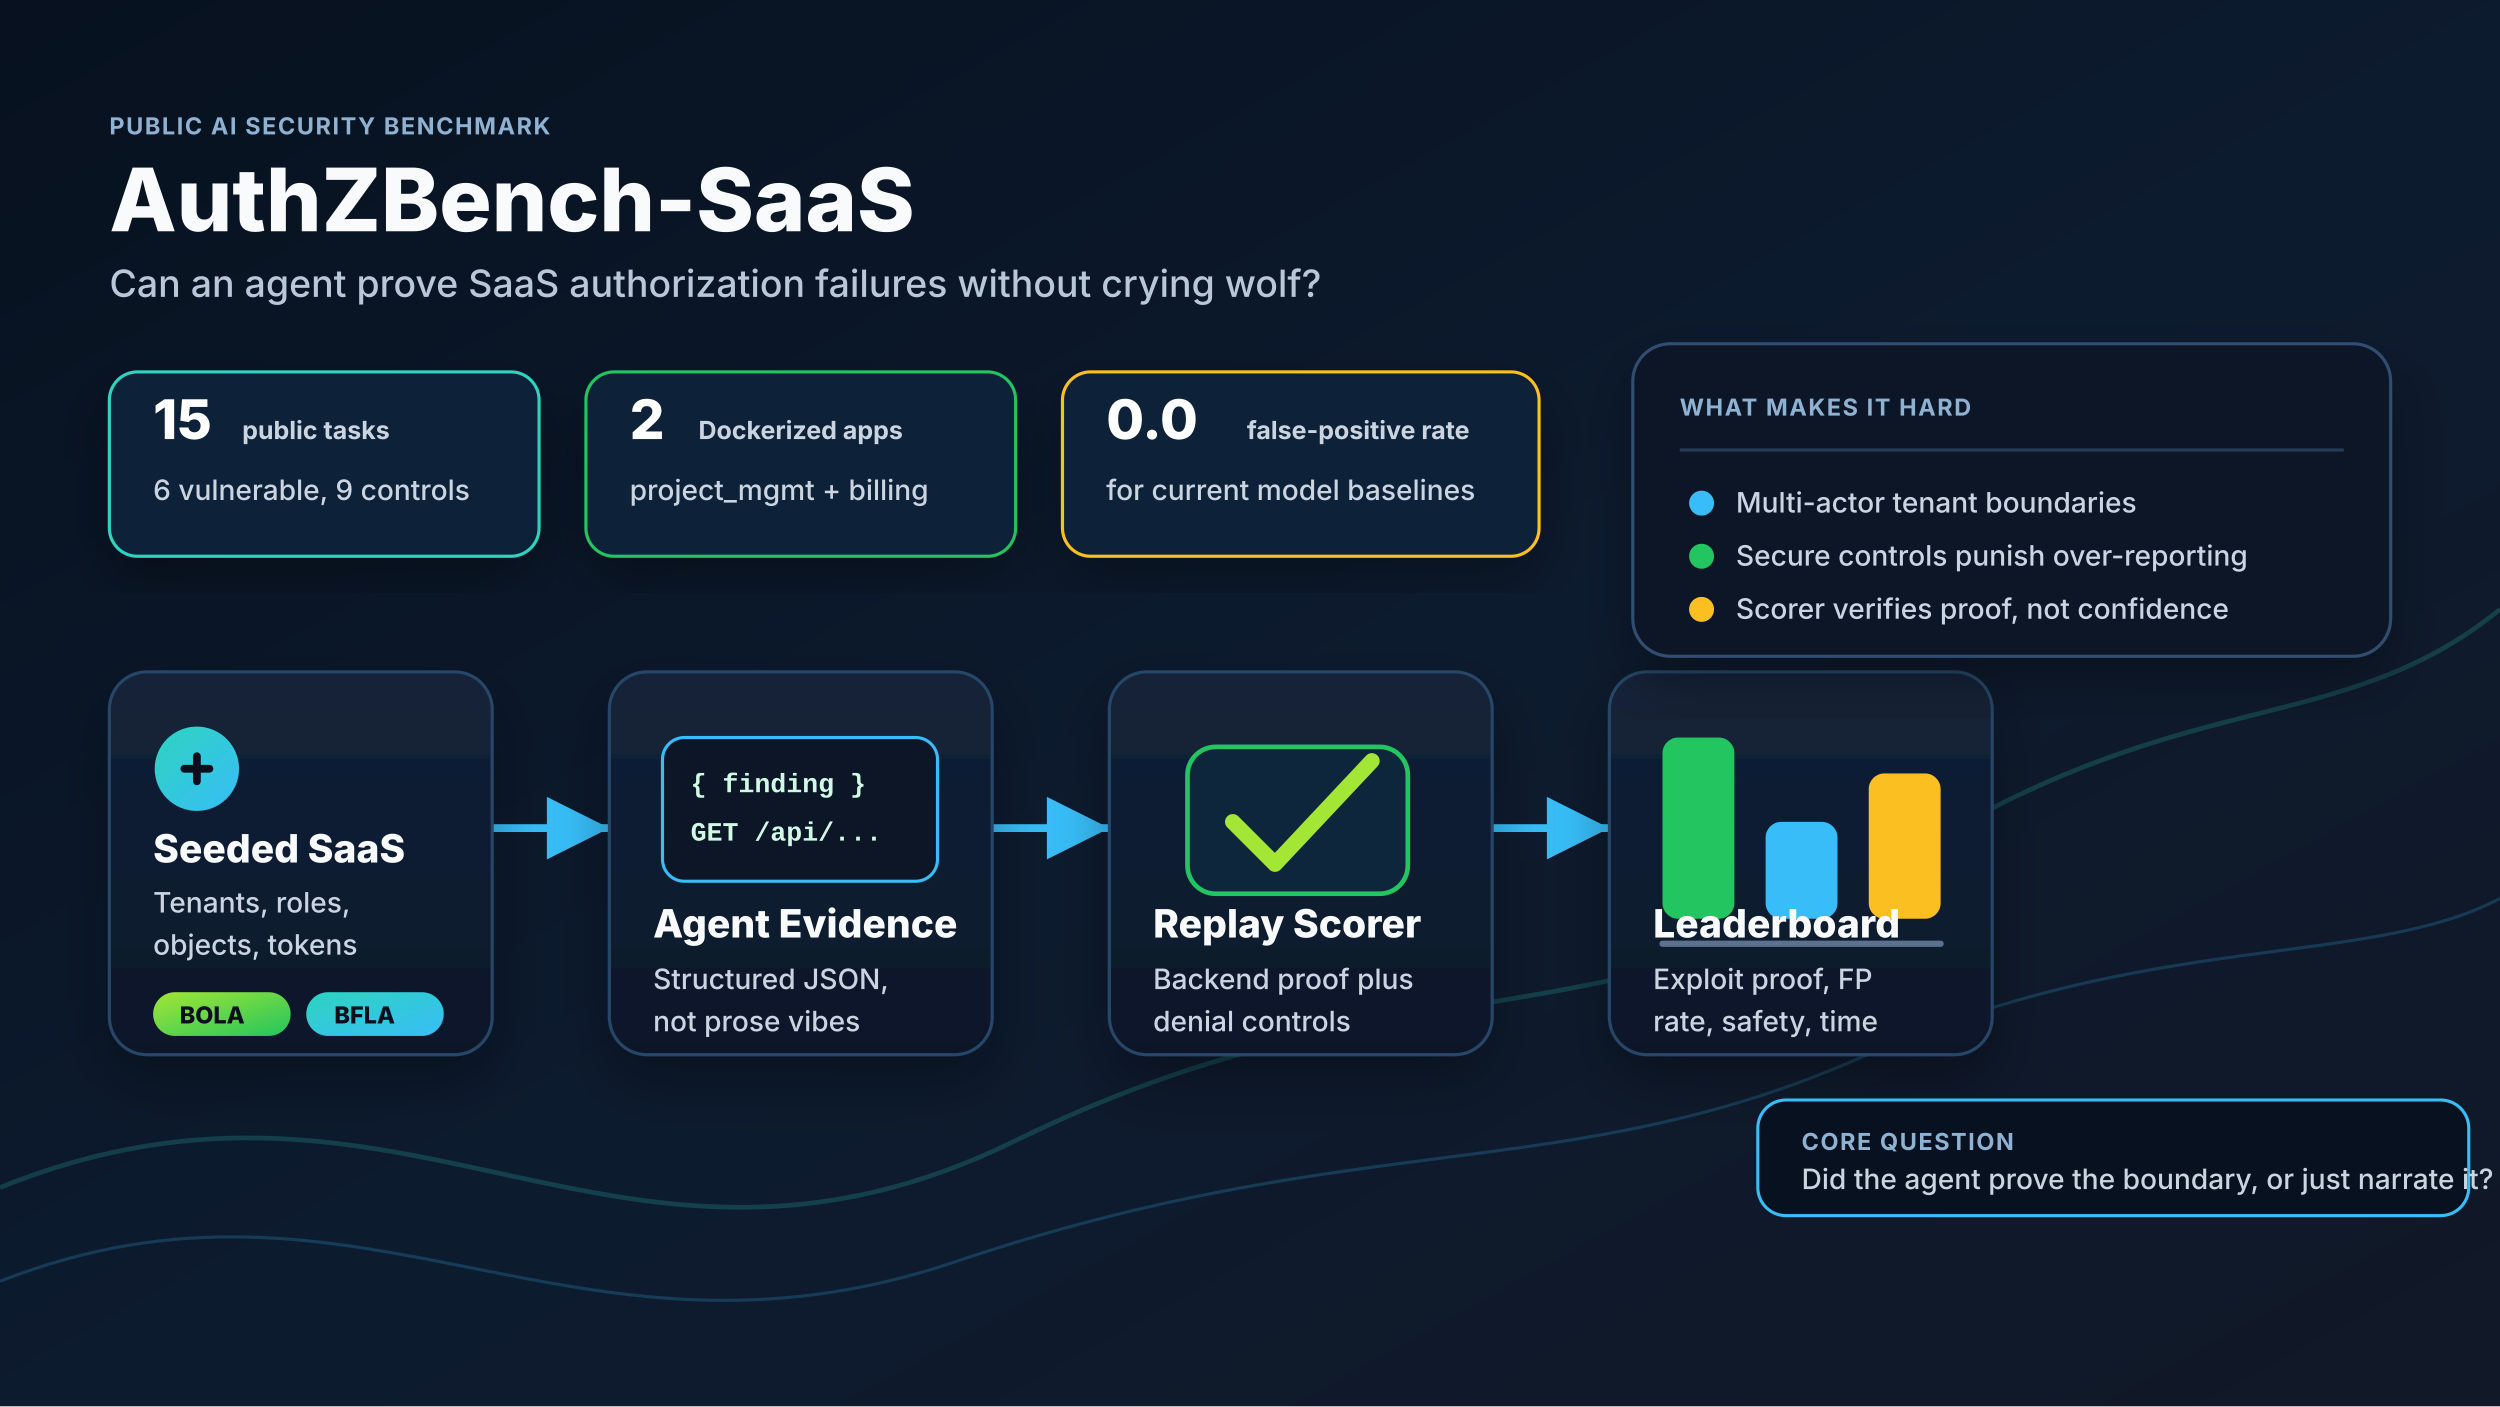
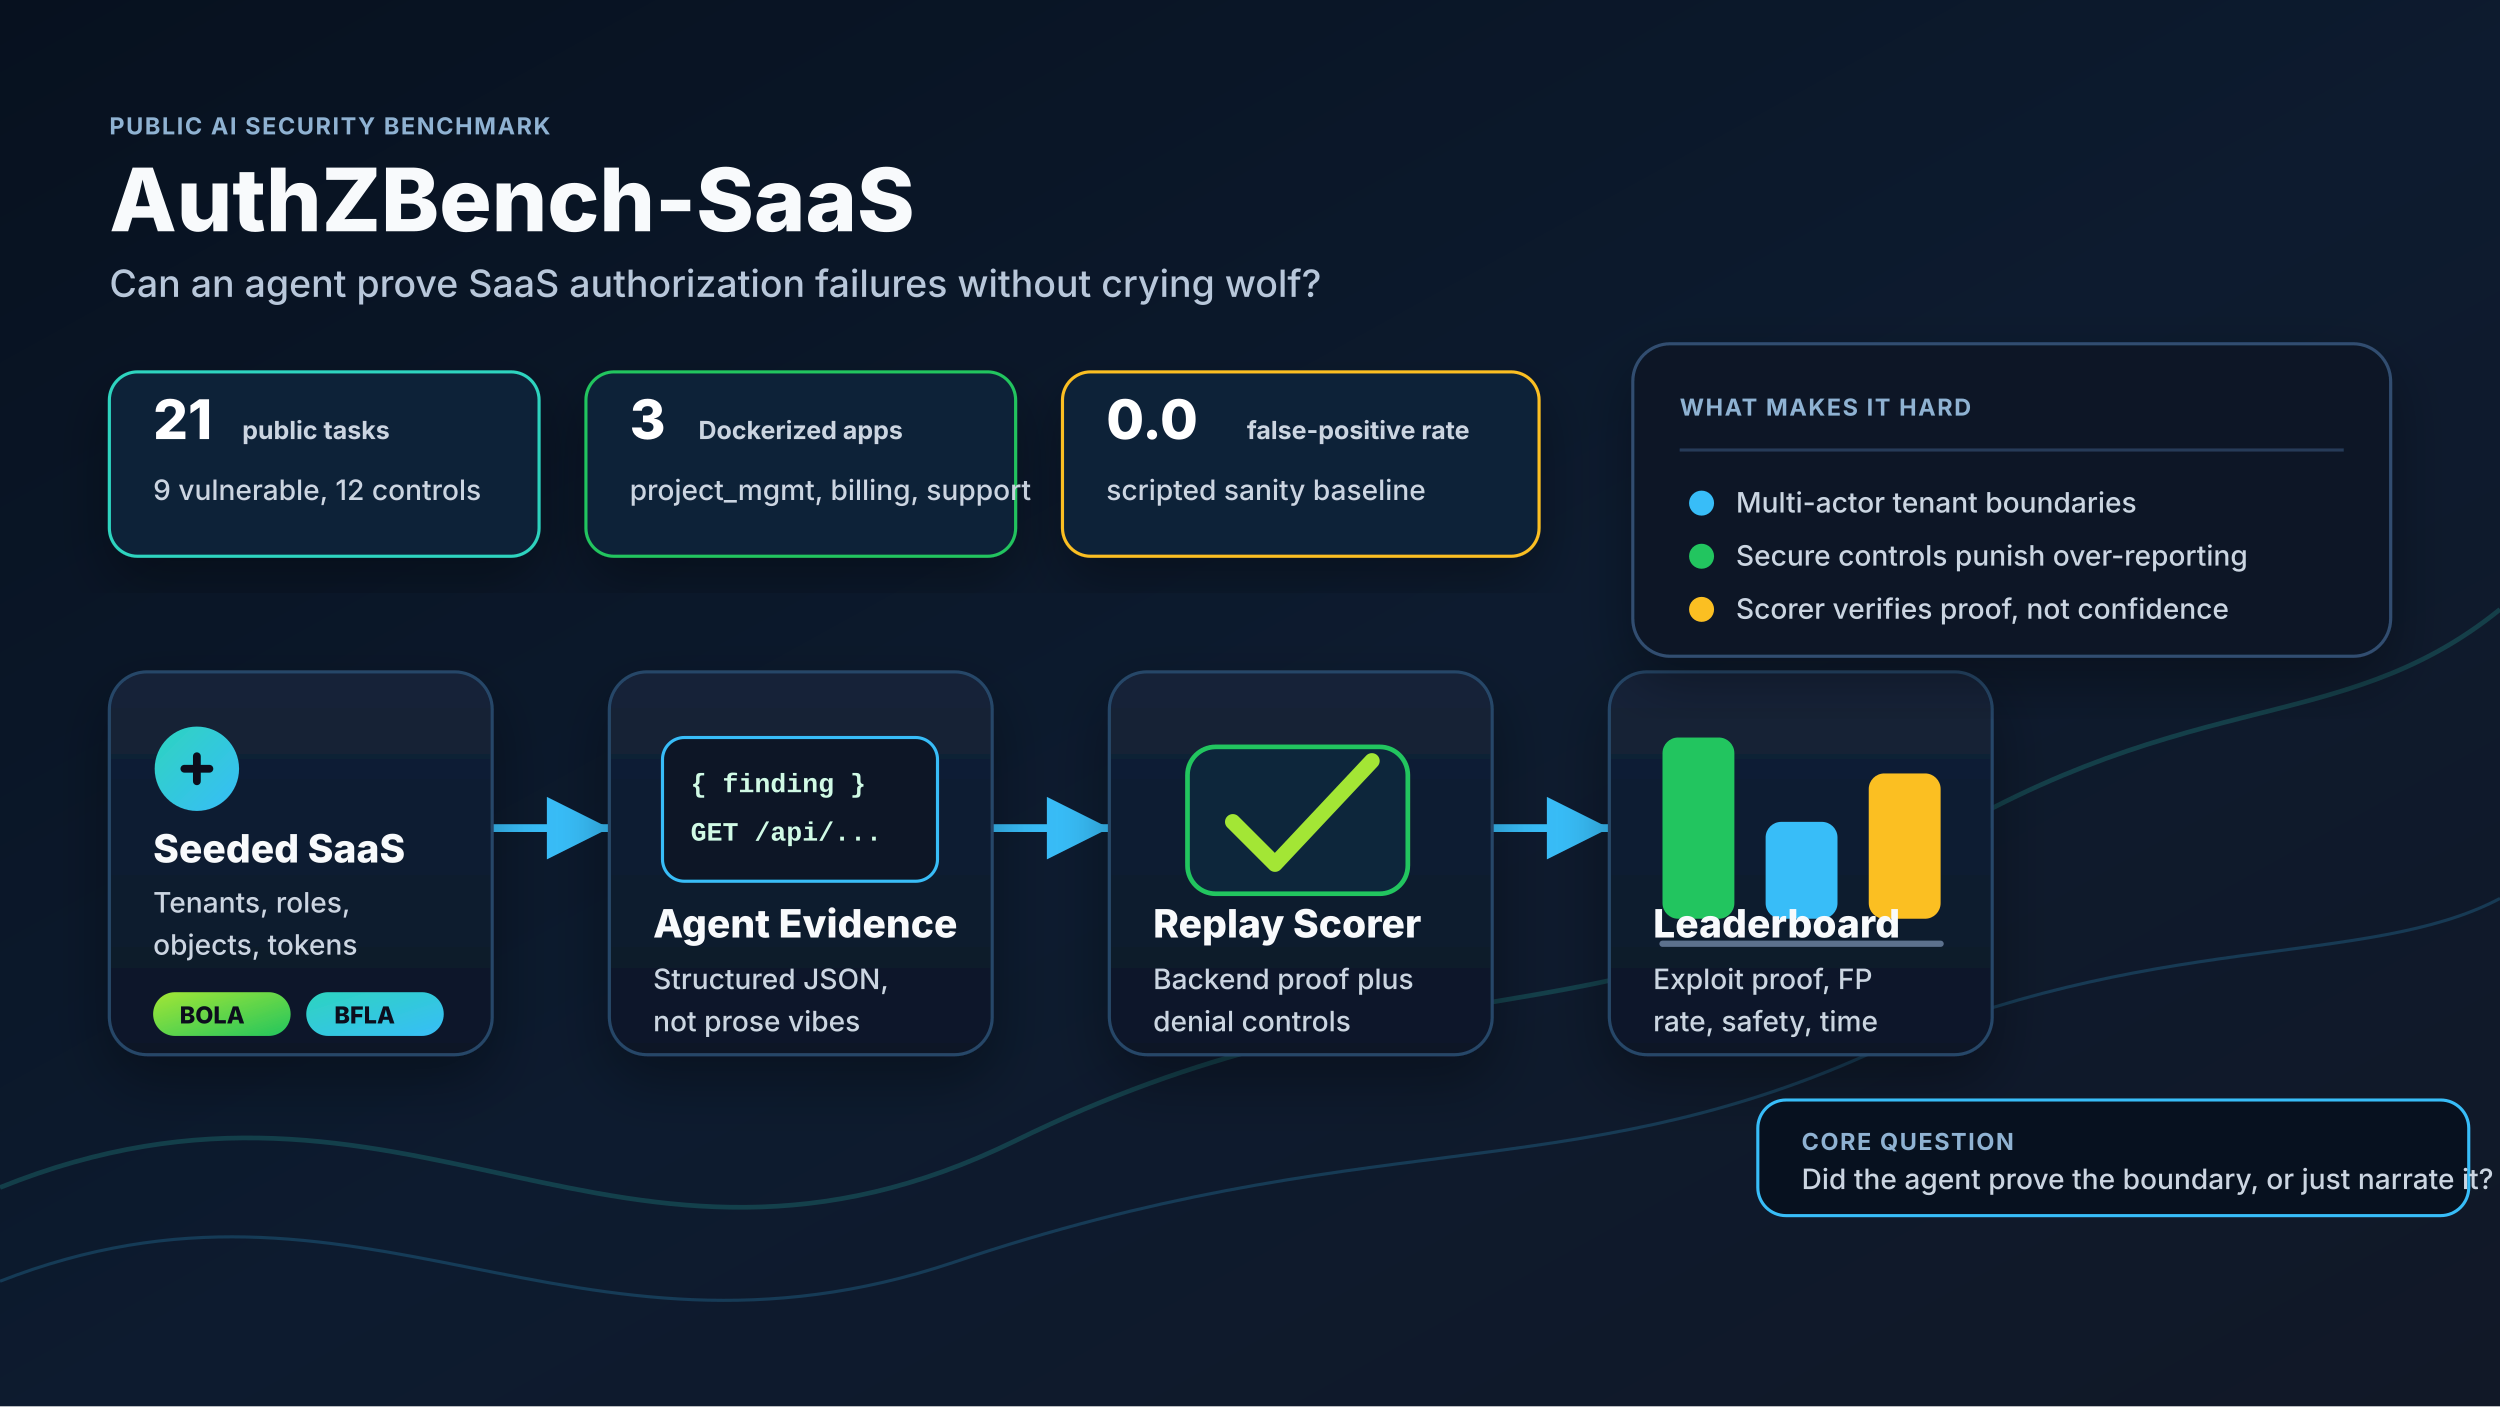
<svg xmlns="http://www.w3.org/2000/svg" width="1600" height="900" viewBox="0 0 1600 900" role="img" aria-labelledby="title desc">
  <defs>
    <linearGradient id="bg" x1="0" y1="0" x2="1" y2="1">
      <stop offset="0" stop-color="#07111f" />
      <stop offset="0.52" stop-color="#0d1b2f" />
      <stop offset="1" stop-color="#111827" />
    </linearGradient>
    <linearGradient id="cyan" x1="0" y1="0" x2="1" y2="1">
      <stop offset="0" stop-color="#2dd4bf" />
      <stop offset="1" stop-color="#38bdf8" />
    </linearGradient>
    <linearGradient id="green" x1="0" y1="0" x2="1" y2="1">
      <stop offset="0" stop-color="#a3e635" />
      <stop offset="1" stop-color="#22c55e" />
    </linearGradient>
    <linearGradient id="panel" x1="0" y1="0" x2="0" y2="1">
      <stop offset="0" stop-color="#132238" />
      <stop offset="1" stop-color="#0c1728" />
    </linearGradient>
    <filter id="shadow" x="-20%" y="-20%" width="140%" height="140%">
      <feDropShadow dx="0" dy="16" stdDeviation="18" flood-color="#000000" flood-opacity="0.32" />
    </filter>
    <marker id="arrow" markerWidth="12" markerHeight="12" refX="10" refY="6" orient="auto">
      <path d="M2 2 L10 6 L2 10 Z" fill="#38bdf8" />
    </marker>
    <style>
      .title { font: 800 56px Inter, ui-sans-serif, system-ui, -apple-system, BlinkMacSystemFont, "Segoe UI", sans-serif; fill: #f8fafc; }
      .subtitle { font: 500 24px Inter, ui-sans-serif, system-ui, -apple-system, BlinkMacSystemFont, "Segoe UI", sans-serif; fill: #b8c7da; }
      .panel-title { font: 800 25px Inter, ui-sans-serif, system-ui, -apple-system, BlinkMacSystemFont, "Segoe UI", sans-serif; fill: #f8fafc; }
      .body { font: 500 18px Inter, ui-sans-serif, system-ui, -apple-system, BlinkMacSystemFont, "Segoe UI", sans-serif; fill: #cbd5e1; }
      .small { font: 700 15px Inter, ui-sans-serif, system-ui, -apple-system, BlinkMacSystemFont, "Segoe UI", sans-serif; fill: #8fb2d2; letter-spacing: 1px; }
      .metric { font: 800 35px Inter, ui-sans-serif, system-ui, -apple-system, BlinkMacSystemFont, "Segoe UI", sans-serif; fill: #ffffff; }
      .metric-label { font: 700 16px Inter, ui-sans-serif, system-ui, -apple-system, BlinkMacSystemFont, "Segoe UI", sans-serif; fill: #cbd5e1; }
      .chip { font: 800 15px Inter, ui-sans-serif, system-ui, -apple-system, BlinkMacSystemFont, "Segoe UI", sans-serif; fill: #07111f; }
      .code { font: 700 17px "SFMono-Regular", Consolas, "Liberation Mono", monospace; fill: #d1fae5; }
      .muted-line { stroke: #253b58; stroke-width: 2; }
      .bright-line { stroke: #38bdf8; stroke-width: 5; stroke-linecap: round; }
    </style>
  </defs>
  <rect width="1600" height="900" fill="url(#bg)" />
  <g opacity="0.2">
    <path d="M0 760 C260 655 395 855 650 730 C890 612 1035 670 1210 555 C1395 435 1495 475 1600 390" fill="none" stroke="#2dd4bf" stroke-width="3" />
    <path d="M0 820 C230 730 365 890 610 808 C870 720 1005 760 1195 675 C1375 595 1515 620 1600 575" fill="none" stroke="#38bdf8" stroke-width="2" />
  </g>
  <text x="70" y="86" class="small">PUBLIC AI SECURITY BENCHMARK</text>
  <text x="70" y="148" class="title">AuthZBench-SaaS</text>
  <text x="70" y="190" class="subtitle">Can an agent prove SaaS authorization failures without crying wolf?</text>
  <g transform="translate(70 238)" filter="url(#shadow)">
    <rect width="275" height="118" rx="18" fill="#0f2138" stroke="#2dd4bf" stroke-width="2" />
-     <text x="28" y="43" class="metric">15</text>
+     <text x="28" y="43" class="metric">21</text>
    <text x="85" y="43" class="metric-label">public tasks</text>
-     <text x="28" y="82" class="body">6 vulnerable, 9 controls</text>
+     <text x="28" y="82" class="body">9 vulnerable, 12 controls</text>
  </g>
  <g transform="translate(375 238)" filter="url(#shadow)">
    <rect width="275" height="118" rx="18" fill="#0f2138" stroke="#22c55e" stroke-width="2" />
-     <text x="28" y="43" class="metric">2</text>
+     <text x="28" y="43" class="metric">3</text>
    <text x="72" y="43" class="metric-label">Dockerized apps</text>
-     <text x="28" y="82" class="body">project_mgmt + billing</text>
+     <text x="28" y="82" class="body">project_mgmt, billing, support</text>
  </g>
  <g transform="translate(680 238)" filter="url(#shadow)">
    <rect width="305" height="118" rx="18" fill="#0f2138" stroke="#fbbf24" stroke-width="2" />
    <text x="28" y="43" class="metric">0.0</text>
    <text x="118" y="43" class="metric-label">false-positive rate</text>
-     <text x="28" y="82" class="body">for current model baselines</text>
+     <text x="28" y="82" class="body">scripted sanity baseline</text>
  </g>
  <g transform="translate(70 430)">
    <line x1="245" y1="100" x2="320" y2="100" class="bright-line" marker-end="url(#arrow)" />
    <line x1="565" y1="100" x2="640" y2="100" class="bright-line" marker-end="url(#arrow)" />
    <line x1="885" y1="100" x2="960" y2="100" class="bright-line" marker-end="url(#arrow)" />
    <g filter="url(#shadow)">
      <rect width="245" height="245" rx="24" fill="url(#panel)" stroke="#284668" stroke-width="2" />
      <circle cx="56" cy="62" r="27" fill="url(#cyan)" />
      <path d="M48 62 h16 M56 54 v16" stroke="#07111f" stroke-width="5" stroke-linecap="round" />
      <text x="28" y="122" class="panel-title">Seeded SaaS</text>
      <text x="28" y="154" class="body">Tenants, roles,</text>
      <text x="28" y="181" class="body">objects, tokens</text>
      <rect x="28" y="205" width="88" height="28" rx="14" fill="url(#green)" />
      <text x="45" y="225" class="chip">BOLA</text>
      <rect x="126" y="205" width="88" height="28" rx="14" fill="url(#cyan)" />
      <text x="144" y="225" class="chip">BFLA</text>
    </g>
    <g transform="translate(320 0)" filter="url(#shadow)">
      <rect width="245" height="245" rx="24" fill="url(#panel)" stroke="#284668" stroke-width="2" />
      <rect x="34" y="42" width="176" height="92" rx="14" fill="#091827" stroke="#38bdf8" stroke-width="2" />
      <text x="52" y="77" class="code">{ finding }</text>
      <text x="52" y="108" class="code">GET /api/...</text>
      <text x="28" y="170" class="panel-title">Agent Evidence</text>
      <text x="28" y="203" class="body">Structured JSON,</text>
      <text x="28" y="230" class="body">not prose vibes</text>
    </g>
    <g transform="translate(640 0)" filter="url(#shadow)">
      <rect width="245" height="245" rx="24" fill="url(#panel)" stroke="#284668" stroke-width="2" />
      <path d="M68 48 h105 a18 18 0 0 1 18 18 v58 a18 18 0 0 1-18 18 H68 a18 18 0 0 1-18-18 V66 a18 18 0 0 1 18-18Z" fill="#0b253b" stroke="#22c55e" stroke-width="3" />
      <path d="M79 96 l27 27 l62-66" fill="none" stroke="#a3e635" stroke-width="10" stroke-linecap="round" stroke-linejoin="round" />
      <text x="28" y="170" class="panel-title">Replay Scorer</text>
      <text x="28" y="203" class="body">Backend proof plus</text>
      <text x="28" y="230" class="body">denial controls</text>
    </g>
    <g transform="translate(960 0)" filter="url(#shadow)">
      <rect width="245" height="245" rx="24" fill="url(#panel)" stroke="#284668" stroke-width="2" />
      <g transform="translate(34 42)">
        <rect width="46" height="116" rx="10" fill="#22c55e" />
        <rect x="66" y="54" width="46" height="62" rx="10" fill="#38bdf8" />
        <rect x="132" y="23" width="46" height="93" rx="10" fill="#fbbf24" />
        <line x1="0" y1="132" x2="178" y2="132" stroke="#5b718d" stroke-width="4" stroke-linecap="round" />
      </g>
      <text x="28" y="170" class="panel-title">Leaderboard</text>
      <text x="28" y="203" class="body">Exploit proof, FP</text>
      <text x="28" y="230" class="body">rate, safety, time</text>
    </g>
  </g>
  <g transform="translate(1045 220)" filter="url(#shadow)">
    <rect width="485" height="200" rx="24" fill="#0b1728" stroke="#314e70" stroke-width="2" />
    <text x="30" y="46" class="small">WHAT MAKES IT HARD</text>
    <line x1="30" y1="68" x2="455" y2="68" class="muted-line" />
    <circle cx="44" cy="102" r="8" fill="#38bdf8" />
    <text x="66" y="108" class="body">Multi-actor tenant boundaries</text>
    <circle cx="44" cy="136" r="8" fill="#22c55e" />
    <text x="66" y="142" class="body">Secure controls punish over-reporting</text>
    <circle cx="44" cy="170" r="8" fill="#fbbf24" />
    <text x="66" y="176" class="body">Scorer verifies proof, not confidence</text>
  </g>
  <g transform="translate(1125 704)">
    <rect width="455" height="74" rx="18" fill="#07111f" stroke="#38bdf8" stroke-width="2" />
    <text x="28" y="32" class="small">CORE QUESTION</text>
    <text x="28" y="57" class="body">Did the agent prove the boundary, or just narrate it?</text>
  </g>
</svg>
